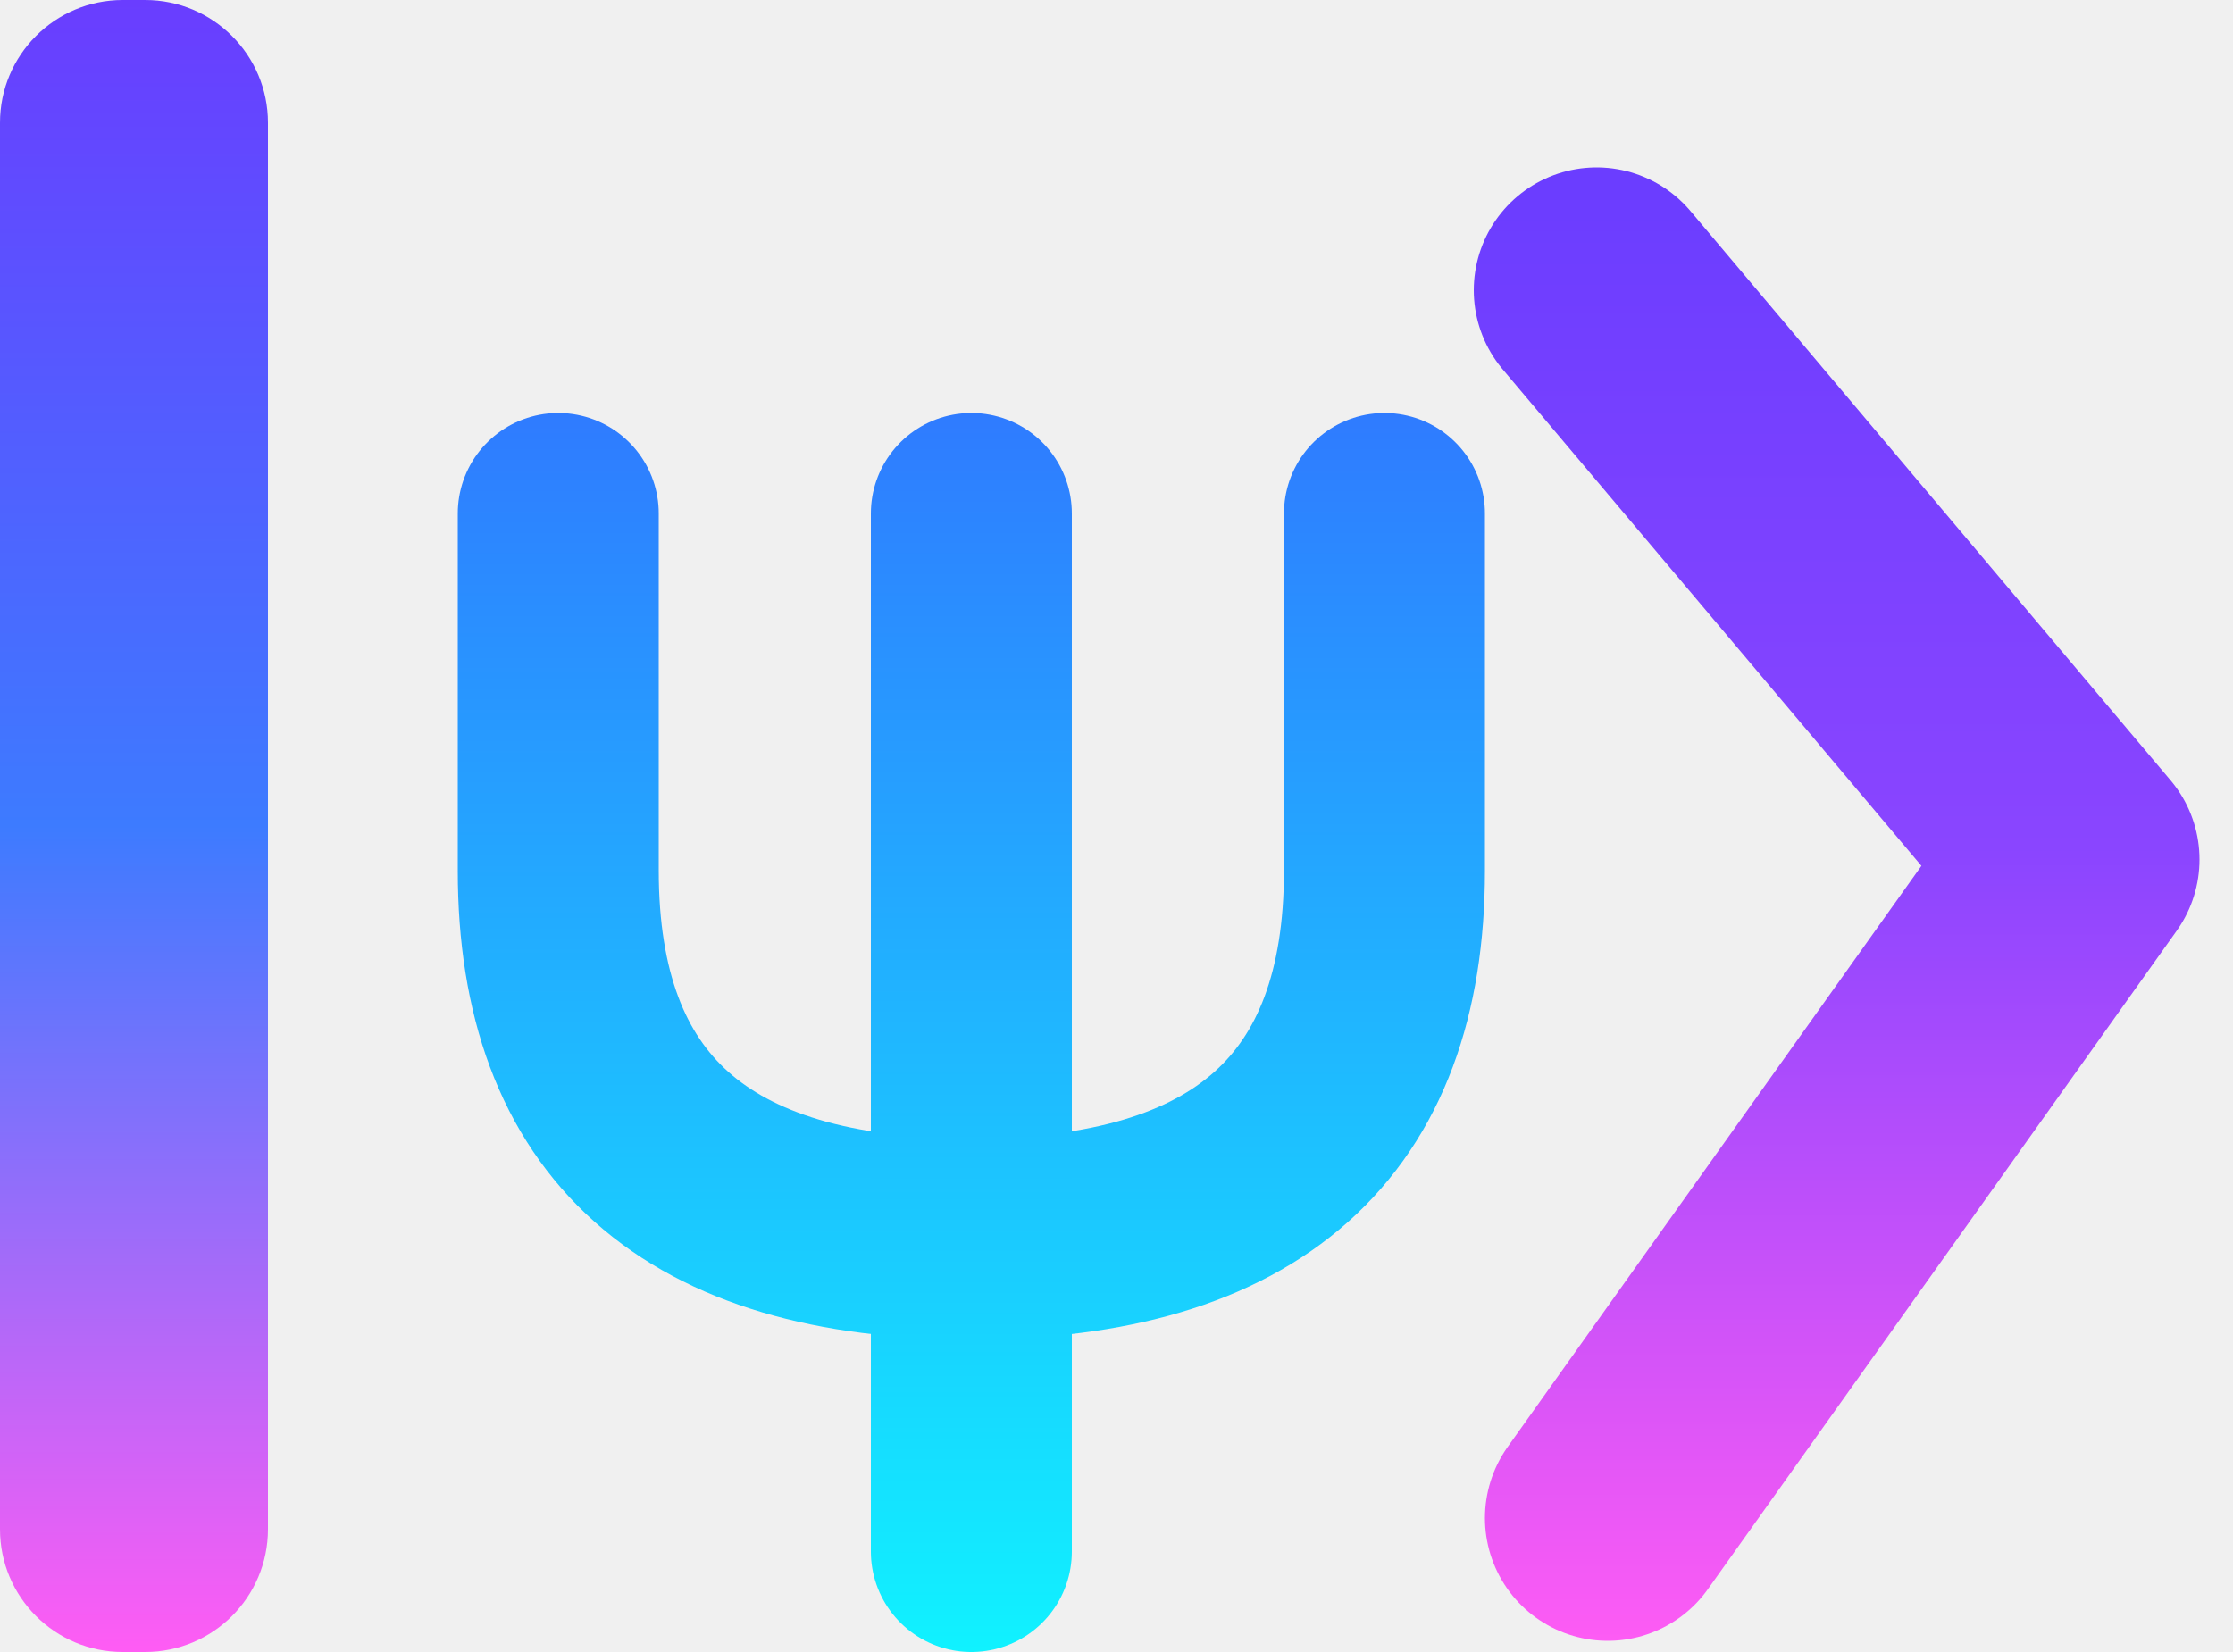
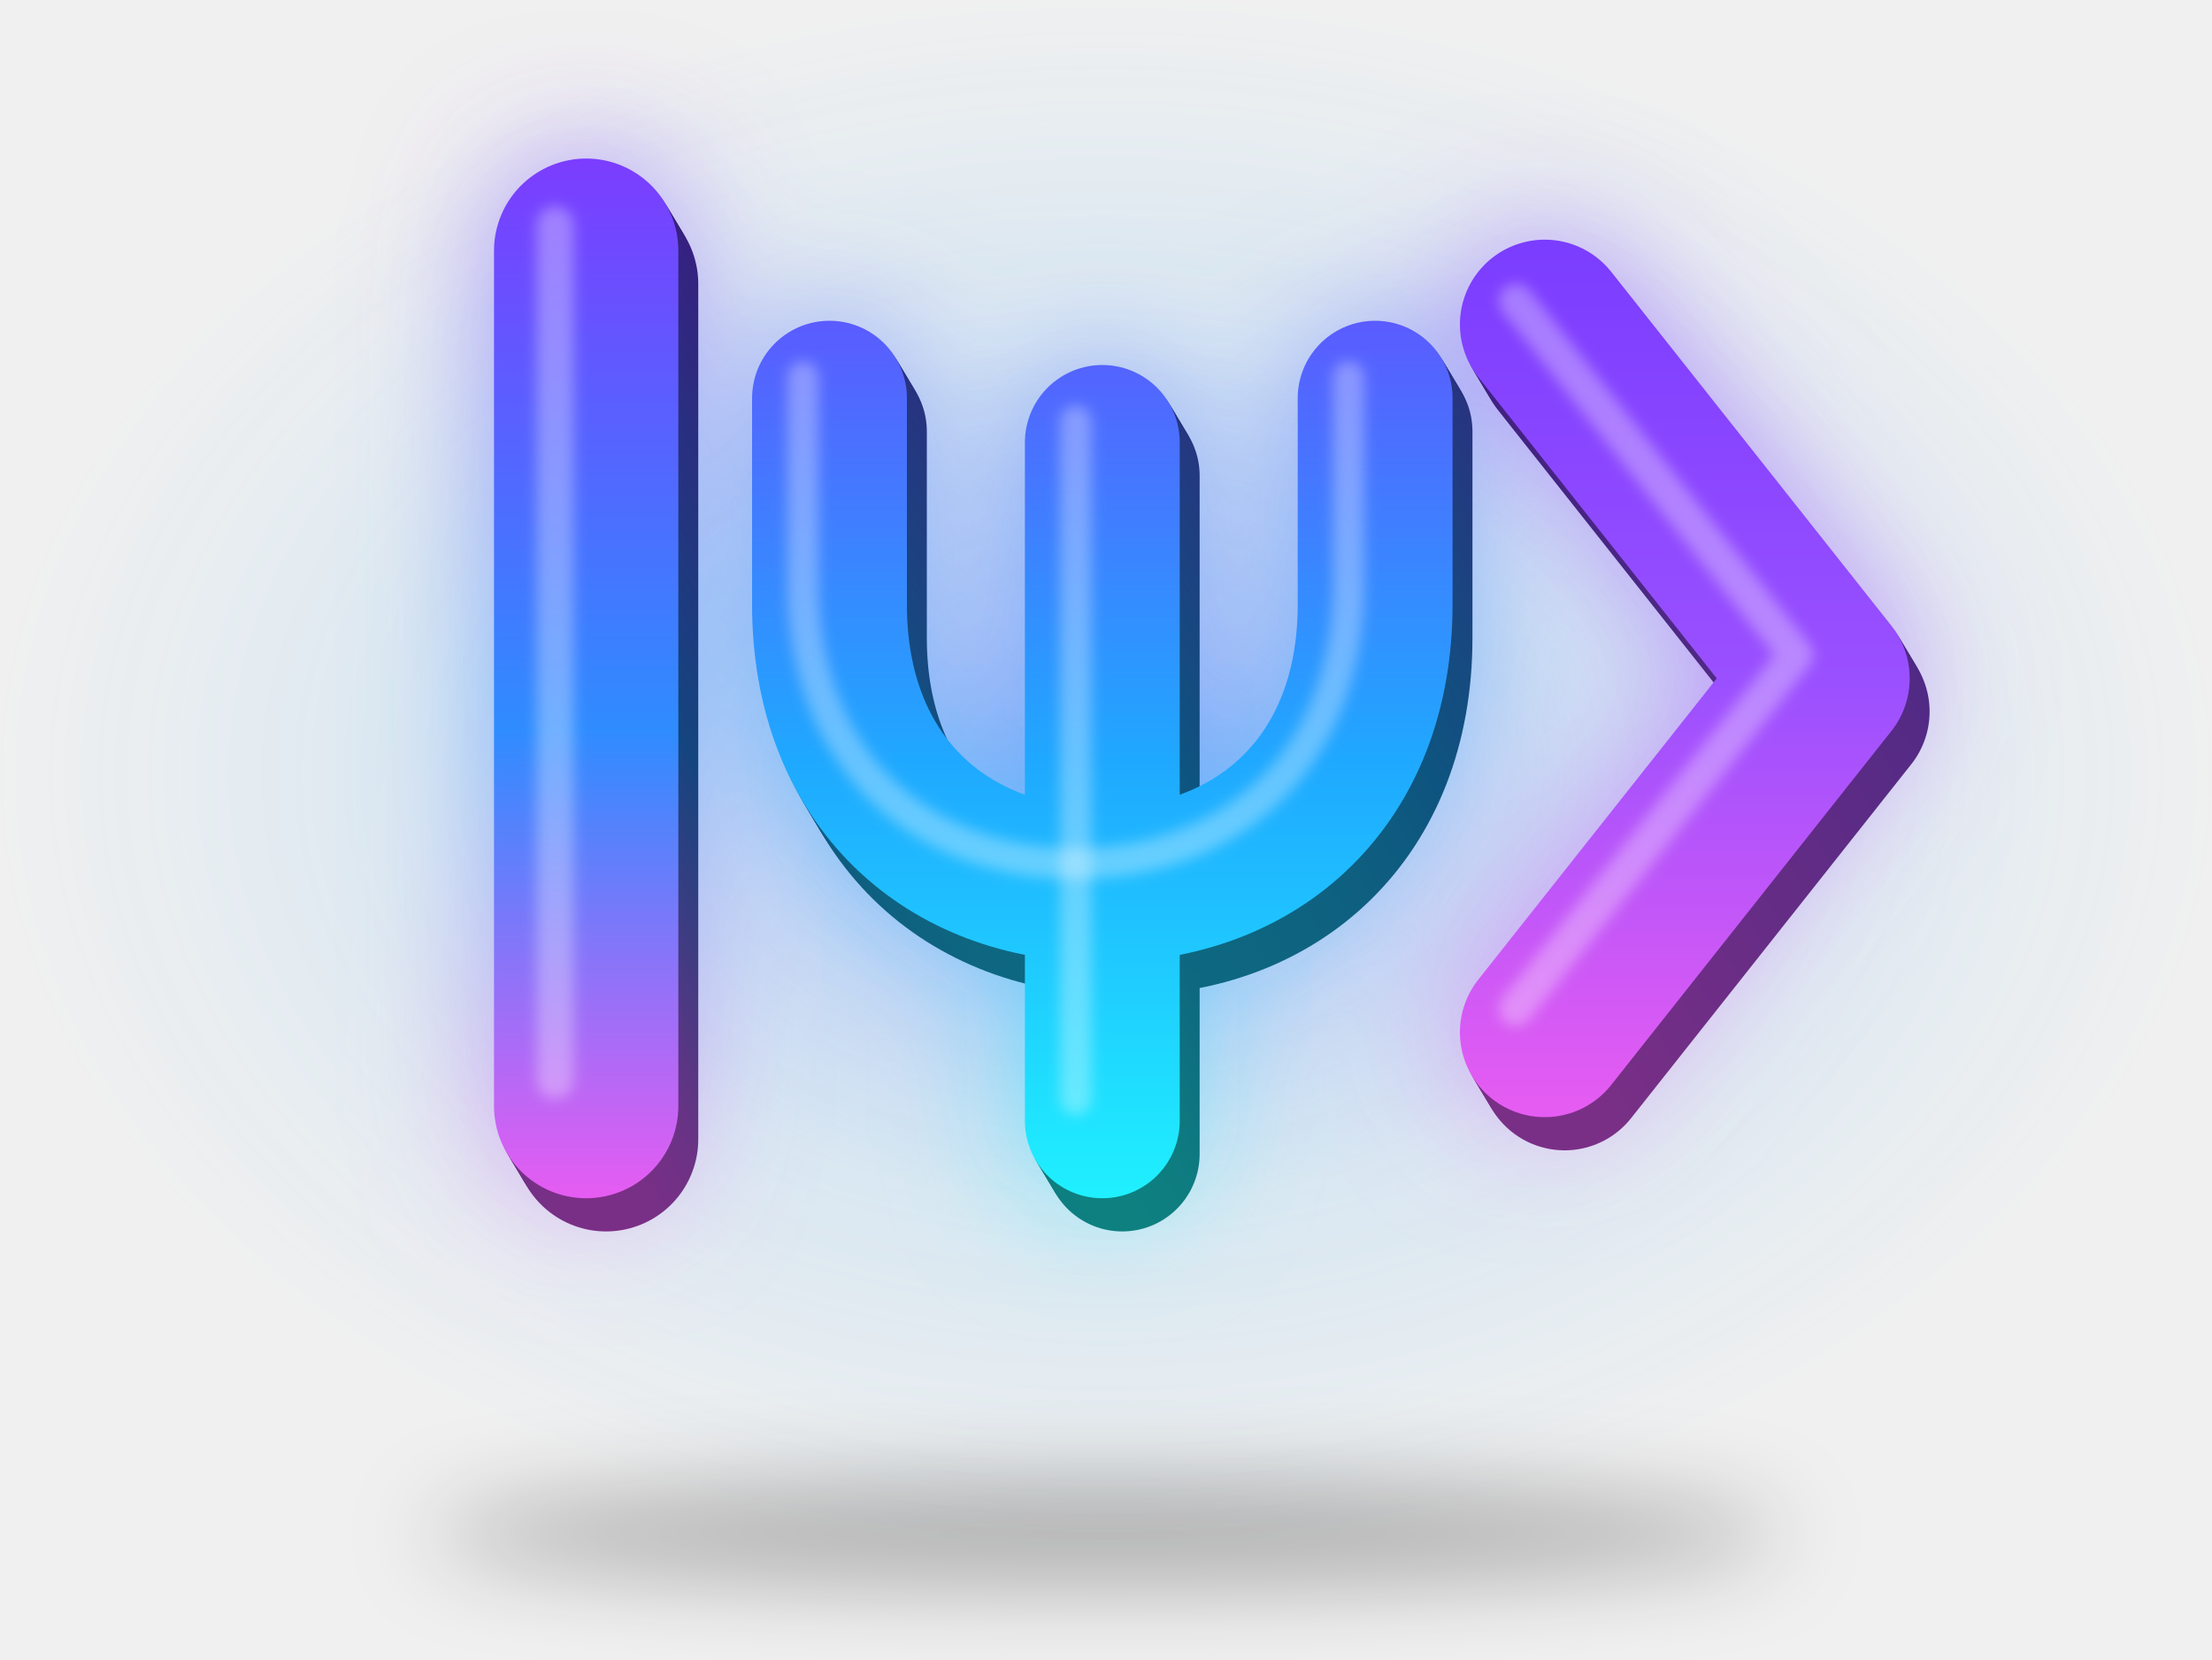
- <svg xmlns="http://www.w3.org/2000/svg" viewBox="0 0 200 148" width="200" height="148" role="img" aria-label="QVANTA logo: |ψ⟩ ket">
+ <svg xmlns="http://www.w3.org/2000/svg" viewBox="0 0 300 225" width="600" height="450" role="img" aria-label="Psi ket logo, animated 3D">
  <defs>
-     <linearGradient id="bar" gradientUnits="userSpaceOnUse" x1="0" y1="0" x2="0" y2="148">
-       <stop offset="0" stop-color="#6a3dff" />
-       <stop offset="0.5" stop-color="#3d7bff" />
-       <stop offset="1" stop-color="#ff5cf4" />
+     <linearGradient id="gBar" gradientUnits="userSpaceOnUse" x1="0" y1="8" x2="0" y2="148">
+       <stop offset="0" stop-color="#7b3dff" />
+       <stop offset=".55" stop-color="#2f8cff" />
+       <stop offset="1" stop-color="#e55cf2" />
    </linearGradient>
-     <linearGradient id="psi" gradientUnits="userSpaceOnUse" x1="0" y1="37" x2="0" y2="148">
-       <stop offset="0" stop-color="#2f7bff" />
-       <stop offset="1" stop-color="#10f2ff" />
+     <linearGradient id="gPsi" gradientUnits="userSpaceOnUse" x1="0" y1="30" x2="0" y2="148">
+       <stop offset="0" stop-color="#5a5cff" />
+       <stop offset=".5" stop-color="#1fa8ff" />
+       <stop offset="1" stop-color="#1ff0ff" />
    </linearGradient>
-     <linearGradient id="ket" gradientUnits="userSpaceOnUse" x1="0" y1="17" x2="0" y2="148">
-       <stop offset="0" stop-color="#6b3dff" />
-       <stop offset="0.45" stop-color="#8a45ff" />
-       <stop offset="1" stop-color="#ff5cf4" />
+     <linearGradient id="gChev" gradientUnits="userSpaceOnUse" x1="0" y1="20" x2="0" y2="136">
+       <stop offset="0" stop-color="#7b3dff" />
+       <stop offset=".5" stop-color="#9a50ff" />
+       <stop offset="1" stop-color="#e55cf2" />
    </linearGradient>
+     <linearGradient id="gBarD" gradientUnits="userSpaceOnUse" x1="0" y1="8" x2="0" y2="148">
+       <stop offset="0" stop-color="#3a1d80" />
+       <stop offset=".55" stop-color="#14457f" />
+       <stop offset="1" stop-color="#7a2f86" />
+     </linearGradient>
+     <linearGradient id="gPsiD" gradientUnits="userSpaceOnUse" x1="0" y1="30" x2="0" y2="148">
+       <stop offset="0" stop-color="#2b2f80" />
+       <stop offset=".5" stop-color="#0e5480" />
+       <stop offset="1" stop-color="#0e8080" />
+     </linearGradient>
+     <linearGradient id="gChevD" gradientUnits="userSpaceOnUse" x1="0" y1="20" x2="0" y2="136">
+       <stop offset="0" stop-color="#3a1d80" />
+       <stop offset=".5" stop-color="#512a85" />
+       <stop offset="1" stop-color="#7a2f86" />
+     </linearGradient>
+     <radialGradient id="aura" cx=".5" cy=".5" r=".5">
+       <stop offset="0" stop-color="#7b5cff" stop-opacity=".45" />
+       <stop offset=".55" stop-color="#2fa8ff" stop-opacity=".12" />
+       <stop offset="1" stop-color="#2fa8ff" stop-opacity="0" />
+     </radialGradient>
+     <filter id="bl1" x="-20%" y="-20%" width="140%" height="140%">
+       <feGaussianBlur stdDeviation=".9" />
+     </filter>
+     <filter id="bl6" x="-50%" y="-200%" width="200%" height="500%">
+       <feGaussianBlur stdDeviation="6" />
+     </filter>
+     <filter id="glow" x="-30%" y="-30%" width="160%" height="160%">
+       <feGaussianBlur stdDeviation="9" />
+     </filter>
+     <g fill="none" stroke-linecap="round" stroke-linejoin="round">
+       <path id="pbar" d="M67 20 V136" />
+       <path id="pbowl" d="M100 40 V68 C100 92 116 106 137 106 C158 106 174 92 174 68 V40" />
+       <path id="pstem" d="M137 46 V138" />
+       <path id="pchev" d="M197 30 L235 78 L197 126" />
+     </g>
+     <g id="back" fill="none" stroke-linecap="round" stroke-linejoin="round">
+       <use href="#pbar" stroke="url(#gBarD)" stroke-width="25" />
+       <use href="#pbowl" stroke="url(#gPsiD)" stroke-width="21" />
+       <use href="#pstem" stroke="url(#gPsiD)" stroke-width="21" />
+       <use href="#pchev" stroke="url(#gChevD)" stroke-width="23" />
+     </g>
+     <g id="face" fill="none" stroke-linecap="round" stroke-linejoin="round">
+       <use href="#pbar" stroke="url(#gBar)" stroke-width="25" />
+       <use href="#pbowl" stroke="url(#gPsi)" stroke-width="21" />
+       <use href="#pstem" stroke="url(#gPsi)" stroke-width="21" />
+       <use href="#pchev" stroke="url(#gChev)" stroke-width="23" />
+     </g>
  </defs>
-   <rect x="0" y="0" width="24" height="148" rx="11" fill="url(#bar)" />
-   <g fill="none" stroke="url(#psi)" stroke-width="18" stroke-linecap="round" stroke-linejoin="round">
-     <path d="M50 46V78Q50 111 87 111Q124 111 124 78V46" />
-     <path d="M87 46V139" />
+   <ellipse cx="150" cy="105" rx="150" ry="105" fill="url(#aura)">
+     <animate attributeName="opacity" values=".7;1;.7" dur="5s" repeatCount="indefinite" />
+   </ellipse>
+   <ellipse cx="150" cy="208" rx="92" ry="7" fill="#000" opacity=".28" filter="url(#bl6)">
+     <animate attributeName="rx" values="92;80;92" dur="4s" repeatCount="indefinite" calcMode="spline" keyTimes="0;.5;1" keySplines=".45 0 .55 1;.45 0 .55 1" />
+   </ellipse>
+   <g transform="translate(12.5 14)">
+     <g>
+       <animateTransform attributeName="transform" type="translate" values="0 0;0 -5;0 0" keyTimes="0;.5;1" calcMode="spline" keySplines=".45 0 .55 1;.45 0 .55 1" dur="4s" repeatCount="indefinite" />
+       <use href="#face" opacity=".55" filter="url(#glow)">
+         <animate attributeName="opacity" values=".35;.65;.35" dur="4s" repeatCount="indefinite" />
+       </use>
+       <use href="#back" transform="translate(2.7 4.5)">
+         <animateTransform attributeName="transform" type="translate" values="-4.5 4.5;4.5 4.5;-4.5 4.5" keyTimes="0;.5;1" calcMode="spline" keySplines=".45 0 .55 1;.45 0 .55 1" dur="7s" repeatCount="indefinite" />
+       </use>
+       <use href="#back" transform="translate(2.4 4.0)">
+         <animateTransform attributeName="transform" type="translate" values="-4.0 4.0;4.0 4.0;-4.0 4.0" keyTimes="0;.5;1" calcMode="spline" keySplines=".45 0 .55 1;.45 0 .55 1" dur="7s" repeatCount="indefinite" />
+       </use>
+       <use href="#back" transform="translate(2.1 3.5)">
+         <animateTransform attributeName="transform" type="translate" values="-3.5 3.5;3.5 3.5;-3.5 3.5" keyTimes="0;.5;1" calcMode="spline" keySplines=".45 0 .55 1;.45 0 .55 1" dur="7s" repeatCount="indefinite" />
+       </use>
+       <use href="#back" transform="translate(1.8 3.0)">
+         <animateTransform attributeName="transform" type="translate" values="-3.0 3.0;3.0 3.0;-3.0 3.0" keyTimes="0;.5;1" calcMode="spline" keySplines=".45 0 .55 1;.45 0 .55 1" dur="7s" repeatCount="indefinite" />
+       </use>
+       <use href="#back" transform="translate(1.5 2.5)">
+         <animateTransform attributeName="transform" type="translate" values="-2.5 2.5;2.5 2.5;-2.5 2.5" keyTimes="0;.5;1" calcMode="spline" keySplines=".45 0 .55 1;.45 0 .55 1" dur="7s" repeatCount="indefinite" />
+       </use>
+       <use href="#back" transform="translate(1.2 2.0)">
+         <animateTransform attributeName="transform" type="translate" values="-2.0 2.0;2.0 2.0;-2.0 2.0" keyTimes="0;.5;1" calcMode="spline" keySplines=".45 0 .55 1;.45 0 .55 1" dur="7s" repeatCount="indefinite" />
+       </use>
+       <use href="#back" transform="translate(0.9 1.5)">
+         <animateTransform attributeName="transform" type="translate" values="-1.5 1.5;1.5 1.5;-1.5 1.5" keyTimes="0;.5;1" calcMode="spline" keySplines=".45 0 .55 1;.45 0 .55 1" dur="7s" repeatCount="indefinite" />
+       </use>
+       <use href="#back" transform="translate(0.6 1.0)">
+         <animateTransform attributeName="transform" type="translate" values="-1.0 1.0;1.0 1.0;-1.0 1.0" keyTimes="0;.5;1" calcMode="spline" keySplines=".45 0 .55 1;.45 0 .55 1" dur="7s" repeatCount="indefinite" />
+       </use>
+       <use href="#back" transform="translate(0.3 0.5)">
+         <animateTransform attributeName="transform" type="translate" values="-0.5 0.5;0.5 0.5;-0.5 0.5" keyTimes="0;.5;1" calcMode="spline" keySplines=".45 0 .55 1;.45 0 .55 1" dur="7s" repeatCount="indefinite" />
+       </use>
+       <use href="#face" />
+       <g fill="none" stroke-linecap="round" stroke-linejoin="round" filter="url(#bl1)">
+         <path d="M67 20 V136" stroke="#fff" stroke-opacity=".32" stroke-width="5.0" transform="translate(-4.2 -3.5)" />
+         <path d="M100 40 V68 C100 92 116 106 137 106 C158 106 174 92 174 68 V40" stroke="#fff" stroke-opacity=".32" stroke-width="4.2" transform="translate(-3.6 -2.9)" />
+         <path d="M137 46 V138" stroke="#fff" stroke-opacity=".32" stroke-width="4.2" transform="translate(-3.6 -2.9)" />
+         <path d="M197 30 L235 78 L197 126" stroke="#fff" stroke-opacity=".32" stroke-width="4.6" transform="translate(-3.9 -3.2)" />
+       </g>
+       <g fill="none">
+         <path d="M67 20 V136" pathLength="100" stroke="#fff" stroke-opacity="0" stroke-width="6.0" stroke-linecap="butt" stroke-dasharray="12 200" transform="translate(-4.2 -3.5)" filter="url(#bl1)">
+           <animate attributeName="stroke-dashoffset" values="12;-112;-112" keyTimes="0;.35;1" dur="6s" begin="0.0s" repeatCount="indefinite" />
+           <animate attributeName="stroke-opacity" values="0;.95;.95;0;0" keyTimes="0;.05;.3;.35;1" dur="6s" begin="0.0s" repeatCount="indefinite" />
+         </path>
+         <path d="M100 40 V68 C100 92 116 106 137 106 C158 106 174 92 174 68 V40" pathLength="100" stroke="#fff" stroke-opacity="0" stroke-width="5.2" stroke-linecap="butt" stroke-dasharray="12 200" transform="translate(-3.6 -2.9)" filter="url(#bl1)">
+           <animate attributeName="stroke-dashoffset" values="12;-112;-112" keyTimes="0;.35;1" dur="6s" begin="0.25s" repeatCount="indefinite" />
+           <animate attributeName="stroke-opacity" values="0;.95;.95;0;0" keyTimes="0;.05;.3;.35;1" dur="6s" begin="0.25s" repeatCount="indefinite" />
+         </path>
+         <path d="M137 46 V138" pathLength="100" stroke="#fff" stroke-opacity="0" stroke-width="5.2" stroke-linecap="butt" stroke-dasharray="12 200" transform="translate(-3.6 -2.9)" filter="url(#bl1)">
+           <animate attributeName="stroke-dashoffset" values="12;-112;-112" keyTimes="0;.35;1" dur="6s" begin="0.5s" repeatCount="indefinite" />
+           <animate attributeName="stroke-opacity" values="0;.95;.95;0;0" keyTimes="0;.05;.3;.35;1" dur="6s" begin="0.5s" repeatCount="indefinite" />
+         </path>
+         <path d="M197 30 L235 78 L197 126" pathLength="100" stroke="#fff" stroke-opacity="0" stroke-width="5.6" stroke-linecap="butt" stroke-dasharray="12 200" transform="translate(-3.9 -3.2)" filter="url(#bl1)">
+           <animate attributeName="stroke-dashoffset" values="12;-112;-112" keyTimes="0;.35;1" dur="6s" begin="0.75s" repeatCount="indefinite" />
+           <animate attributeName="stroke-opacity" values="0;.95;.95;0;0" keyTimes="0;.05;.3;.35;1" dur="6s" begin="0.75s" repeatCount="indefinite" />
+         </path>
+       </g>
+     </g>
  </g>
-   <path d="M143 26L186 77L144 136" fill="none" stroke="url(#ket)" stroke-width="22" stroke-linecap="round" stroke-linejoin="round" />
</svg>
